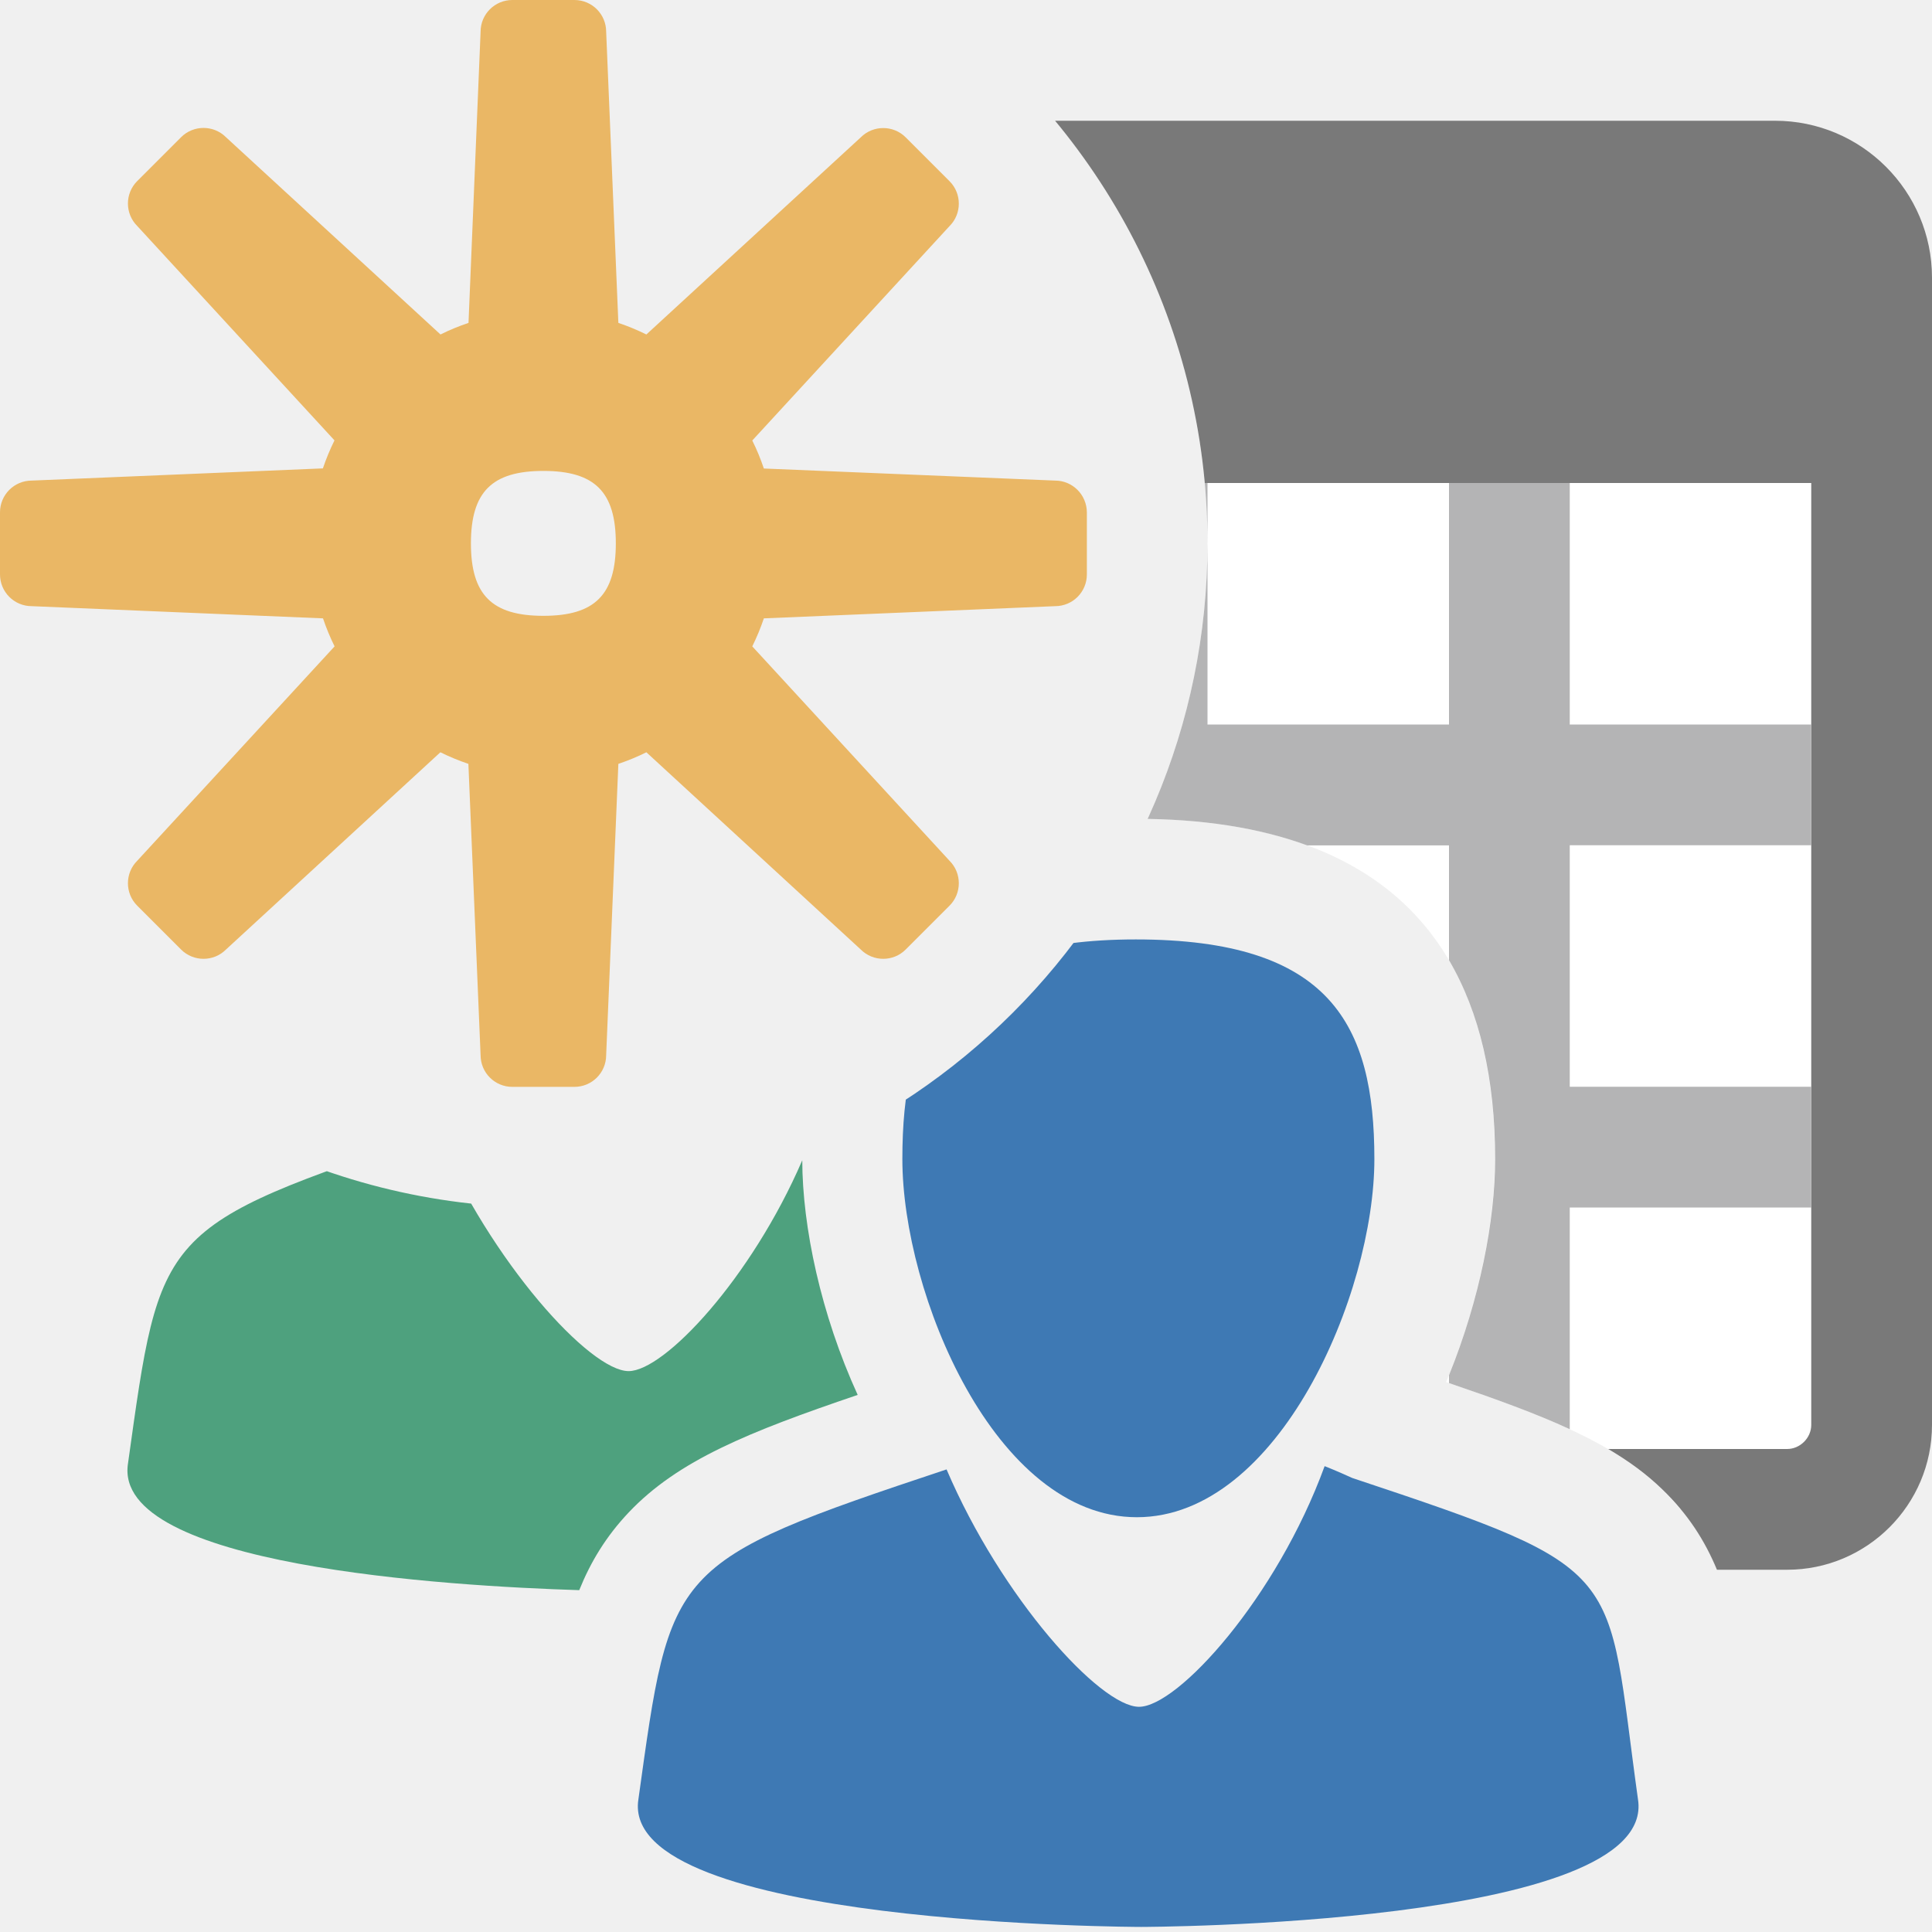
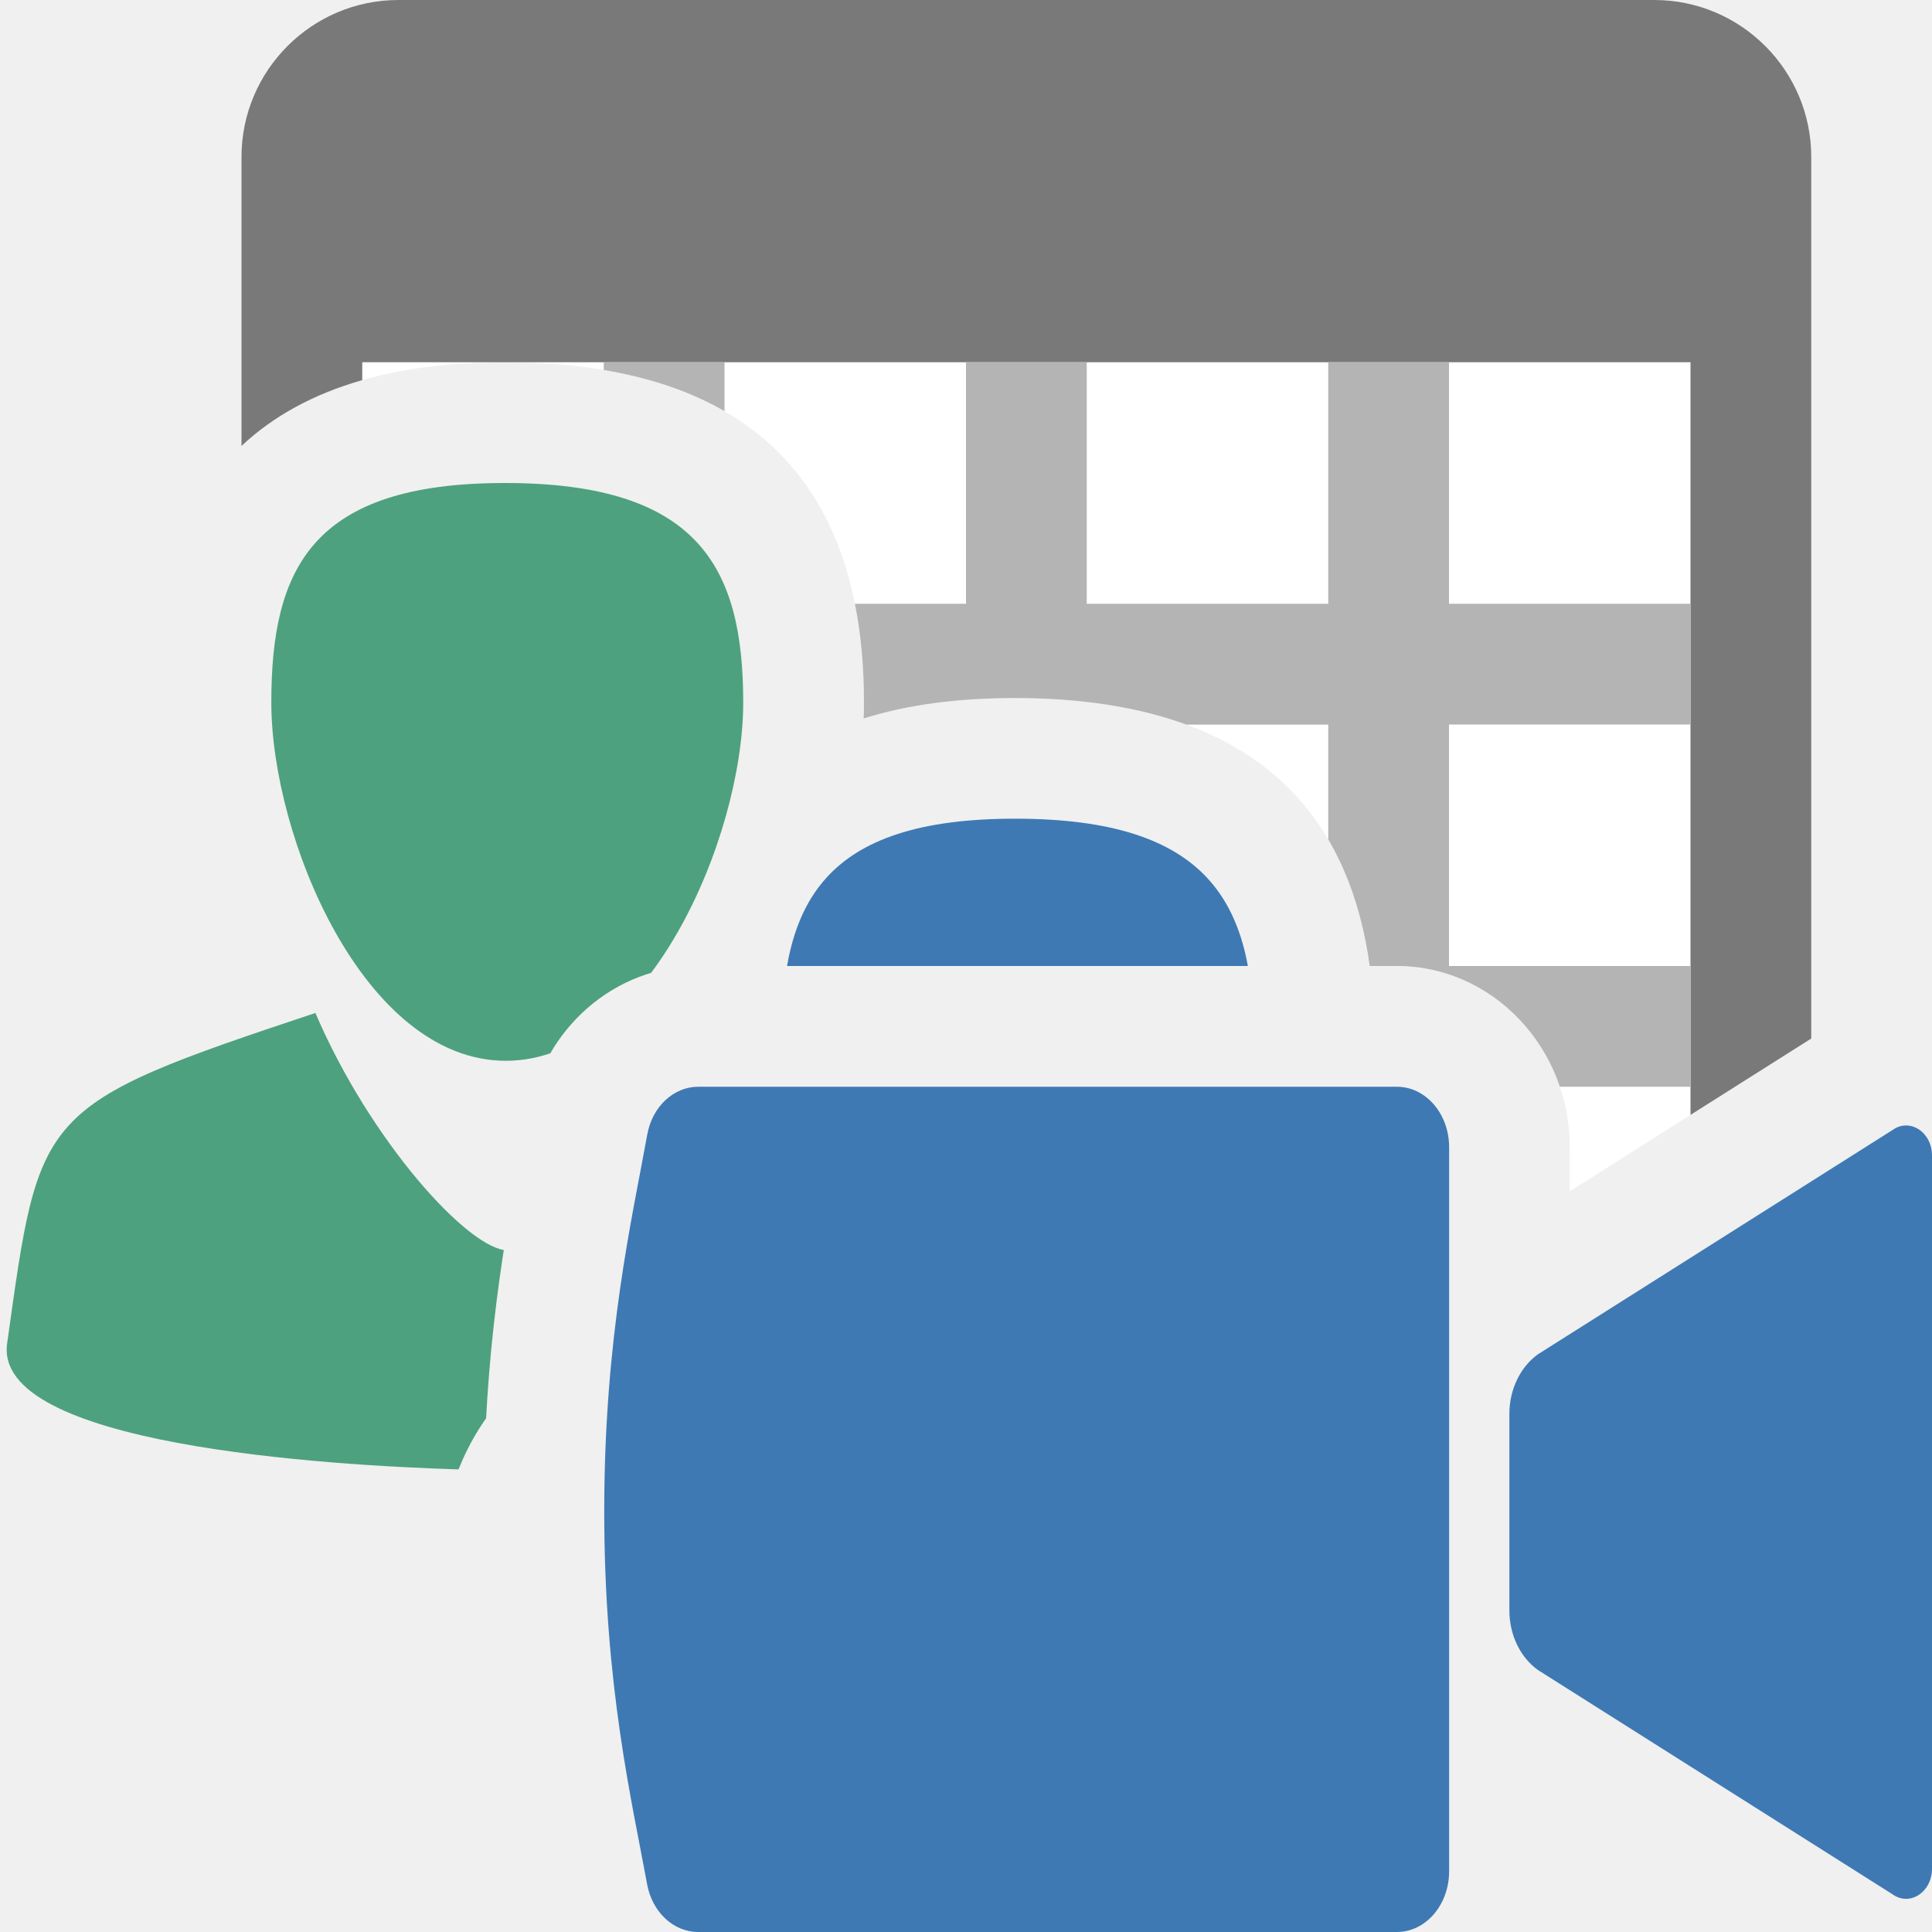
<svg xmlns="http://www.w3.org/2000/svg" version="1.1" id="Layer_1" x="0px" y="0px" width="16px" height="16px" viewBox="0 0 16 16" enable-background="new 0 0 16 16" xml:space="preserve">
  <g id="main">
    <clipPath id="clip_mask">
-       <path d="M7.656,0C9.072,0.996,10,2.641,10,4.5c0,3.033,-2.467,5.5,-5.5,5.5c-1.859,0,-3.504,-0.928,-4.5,-2.344V16h16V0H7.656z" />
+       <path d="M4.432,16H0V0h16v8.342c-0.07,-0.013,-0.142,-0.021,-0.215,-0.021c-0.237,0,-0.466,0.07,-0.664,0.203L13,9.866v-0.366C13,8.673,12.358,8,11.568,8H5.783c-0.688,0,-1.28,0.513,-1.407,1.22c-0.017,0.093,-0.035,0.191,-0.055,0.295c-0.134,0.699,-0.316,1.657,-0.316,3.002c0,1.343,0.182,2.286,0.316,2.975c0.02,0.103,0.039,0.199,0.055,0.291C4.388,15.858,4.408,15.93,4.432,16z" />
    </clipPath>
    <g id="icon" clip-path="url(#clip_mask)">
-       <g id="transformed_icon" transform="translate(1 1)">
-         <path d="M2.5,2.5v0.843C2.943,3.115,3.504,3,4.18,3c1.974,0,2.975,0.948,2.975,2.819c0,0.043,-0.001,0.086,-0.003,0.131c0.36,-0.113,0.778,-0.169,1.253,-0.169c1.974,0,2.975,0.948,2.975,2.818c0,0.525,-0.135,1.202,-0.404,1.847c0.844,0.286,1.392,0.505,1.788,0.888c0.056,0.054,0.106,0.11,0.153,0.166H13.8c0.385,0,0.7,-0.315,0.7,-0.7V2.5H2.5z" fill-rule="evenodd" fill="#FFFFFF" />
-         <path d="M13.7,0H3.3c-0.717,0,-1.3,0.583,-1.3,1.3v1.7v0.693c0.264,-0.248,0.598,-0.43,1,-0.545V3h11v7.8c0,0.108,-0.092,0.2,-0.2,0.2h-1.482c0.169,0.099,0.317,0.207,0.448,0.334c0.213,0.205,0.353,0.425,0.453,0.666H13.8c0.662,0,1.2,-0.538,1.2,-1.2V4V3V1.3C15,0.583,14.417,0,13.7,0z" fill="#797979" />
-         <path d="M5,3.064V3h1v0.405C5.718,3.242,5.384,3.129,5,3.064zM14,6V5h-2V3h-1v2H9V3H8v2h-0.92c0.05,0.25,0.075,0.522,0.075,0.819c0,0.043,-0.001,0.086,-0.003,0.131c0.36,-0.113,0.778,-0.169,1.253,-0.169c0.549,0,1.022,0.074,1.42,0.22H11v0.951c0.253,0.431,0.382,0.98,0.382,1.647c0,0.509,-0.128,1.162,-0.382,1.79v0.065c0.393,0.134,0.722,0.253,1,0.382V9h2V8h-2V6H14z" fill="#B4B4B5" />
-         <path d="M6.473,8.599c0,1.116,0.768,2.966,1.942,2.966c1.175,0,1.967,-1.85,1.967,-2.966S10.016,6.78,8.406,6.78C6.814,6.78,6.473,7.483,6.473,8.599zM4.287,13.901c0.269,-1.927,0.238,-1.962,2.552,-2.732c0.455,1.065,1.273,1.966,1.594,1.966s1.138,-0.901,1.537,-1.993c0.013,0.005,0.097,0.038,0.229,0.098c2.314,0.77,2.097,0.734,2.366,2.661c0.166,1.051,-4.114,1.057,-4.114,1.057S4.121,14.952,4.287,13.901z" fill-rule="evenodd" fill="#3E79B4" />
-         <path d="M4.189,8.785c-1.175,0,-1.942,-1.85,-1.942,-2.966C2.246,4.703,2.588,4,4.18,4c1.61,0,1.975,0.703,1.975,1.818C6.155,6.934,5.363,8.785,4.189,8.785zM3.797,12.169c0.096,-0.238,0.224,-0.447,0.409,-0.643c0.409,-0.432,0.993,-0.667,1.897,-0.974c-0.305,-0.667,-0.458,-1.392,-0.459,-1.943c-0.422,0.978,-1.142,1.746,-1.438,1.746c-0.32,0,-1.138,-0.901,-1.594,-1.966C0.299,9.158,0.33,9.193,0.06,11.12C-0.073,11.967,2.709,12.135,3.797,12.169z" fill="#4EA17E" />
-       </g>
+       <path d="M2.5,2.5v0.843C2.943,3.115,3.504,3,4.18,3c1.974,0,2.975,0.948,2.975,2.819c0,0.043,-0.001,0.086,-0.003,0.131c0.36,-0.113,0.778,-0.169,1.253,-0.169c1.974,0,2.975,0.948,2.975,2.818c0,0.525,-0.135,1.202,-0.404,1.847c0.844,0.286,1.392,0.505,1.788,0.888c0.056,0.054,0.106,0.11,0.153,0.166H13.8c0.385,0,0.7,-0.315,0.7,-0.7V2.5H2.5z" fill-rule="evenodd" fill="#FFFFFF" />
+       <path d="M13.7,0H3.3c-0.717,0,-1.3,0.583,-1.3,1.3v1.7v0.693c0.264,-0.248,0.598,-0.43,1,-0.545V3h11v7.8c0,0.108,-0.092,0.2,-0.2,0.2h-1.482c0.169,0.099,0.317,0.207,0.448,0.334c0.213,0.205,0.353,0.425,0.453,0.666H13.8c0.662,0,1.2,-0.538,1.2,-1.2V4V3V1.3C15,0.583,14.417,0,13.7,0z" fill="#797979" />
+       <path d="M5,3.064V3h1v0.405C5.718,3.242,5.384,3.129,5,3.064zM14,6V5h-2V3h-1v2H9V3H8v2h-0.92c0.05,0.25,0.075,0.522,0.075,0.819c0,0.043,-0.001,0.086,-0.003,0.131c0.36,-0.113,0.778,-0.169,1.253,-0.169c0.549,0,1.022,0.074,1.42,0.22H11v0.951c0.253,0.431,0.382,0.98,0.382,1.647c0,0.509,-0.128,1.162,-0.382,1.79v0.065c0.393,0.134,0.722,0.253,1,0.382V9h2V8h-2V6H14z" fill="#B4B4B5" />
+       <path d="M6.473,8.599c0,1.116,0.768,2.966,1.942,2.966c1.175,0,1.967,-1.85,1.967,-2.966S10.016,6.78,8.406,6.78C6.814,6.78,6.473,7.483,6.473,8.599zM4.287,13.901c0.269,-1.927,0.238,-1.962,2.552,-2.732c0.455,1.065,1.273,1.966,1.594,1.966s1.138,-0.901,1.537,-1.993c0.013,0.005,0.097,0.038,0.229,0.098c2.314,0.77,2.097,0.734,2.366,2.661c0.166,1.051,-4.114,1.057,-4.114,1.057S4.121,14.952,4.287,13.901z" fill-rule="evenodd" fill="#3E79B4" />
+       <path d="M4.189,8.785c-1.175,0,-1.942,-1.85,-1.942,-2.966C2.246,4.703,2.588,4,4.18,4c1.61,0,1.975,0.703,1.975,1.818C6.155,6.934,5.363,8.785,4.189,8.785zM3.797,12.169c0.096,-0.238,0.224,-0.447,0.409,-0.643c0.409,-0.432,0.993,-0.667,1.897,-0.974c-0.305,-0.667,-0.458,-1.392,-0.459,-1.943c-0.422,0.978,-1.142,1.746,-1.438,1.746c-0.32,0,-1.138,-0.901,-1.594,-1.966C0.299,9.158,0.33,9.193,0.06,11.12C-0.073,11.967,2.709,12.135,3.797,12.169z" fill="#4EA17E" />
    </g>
    <g id="overlay">
-       <path d="M8.738,3.98L6.326,3.88c-0.027,-0.08,-0.059,-0.158,-0.096,-0.232l1.634,-1.776c0.102,-0.102,0.102,-0.269,0,-0.371l-0.364,-0.364c-0.102,-0.102,-0.269,-0.102,-0.371,0L5.353,2.77c-0.075,-0.037,-0.152,-0.069,-0.232,-0.096L5.02,0.263c0,-0.145,-0.117,-0.263,-0.263,-0.263h-0.514c-0.145,0,-0.263,0.117,-0.263,0.263L3.88,2.674c-0.08,0.027,-0.158,0.059,-0.232,0.096L1.871,1.136c-0.102,-0.102,-0.269,-0.102,-0.371,0l-0.364,0.364c-0.102,0.102,-0.102,0.269,0,0.371l1.634,1.776c-0.037,0.075,-0.069,0.152,-0.096,0.232L0.263,3.98C0.117,3.98,0,4.098,0,4.243v0.514c0,0.145,0.117,0.263,0.263,0.263l2.412,0.101c0.027,0.08,0.059,0.158,0.096,0.232L1.136,7.129c-0.102,0.102,-0.102,0.269,0,0.371l0.364,0.364c0.102,0.102,0.269,0.102,0.371,0l1.776,-1.634c0.075,0.037,0.152,0.069,0.232,0.096l0.101,2.412c0,0.145,0.117,0.263,0.263,0.263h0.514c0.145,0,0.263,-0.117,0.263,-0.263l0.101,-2.412c0.08,-0.027,0.158,-0.059,0.232,-0.096l1.776,1.634c0.102,0.102,0.269,0.102,0.371,0l0.364,-0.364c0.102,-0.102,0.102,-0.269,0,-0.371L6.23,5.353c0.037,-0.075,0.069,-0.152,0.096,-0.232l2.412,-0.101c0.145,0,0.263,-0.117,0.263,-0.263v-0.514C9,4.098,8.883,3.98,8.738,3.98zM4.5,5.1c-0.426,0,-0.6,-0.174,-0.6,-0.6c0,-0.426,0.174,-0.6,0.6,-0.6s0.6,0.174,0.6,0.6C5.1,4.926,4.926,5.1,4.5,5.1z" fill-rule="evenodd" fill="#EAB765" />
+       <path d="M11.568,16H5.782c-0.204,0,-0.381,-0.165,-0.423,-0.396c-0.124,-0.68,-0.355,-1.638,-0.355,-3.087c0,-1.452,0.232,-2.431,0.356,-3.119C5.401,9.165,5.578,9,5.783,9h5.786c0.238,0,0.432,0.224,0.432,0.5v5.999C12,15.776,11.807,16,11.568,16z" fill="#3E79B4" />
+       <path d="M15.672,15.687l-2.936,-1.857c-0.147,-0.106,-0.236,-0.292,-0.236,-0.493v-1.628c0,-0.2,0.089,-0.387,0.236,-0.493l2.936,-1.857c0.143,-0.104,0.328,0.016,0.328,0.211v5.905C16,15.671,15.815,15.791,15.672,15.687z" fill="#3E79B4" />
    </g>
  </g>
</svg>
